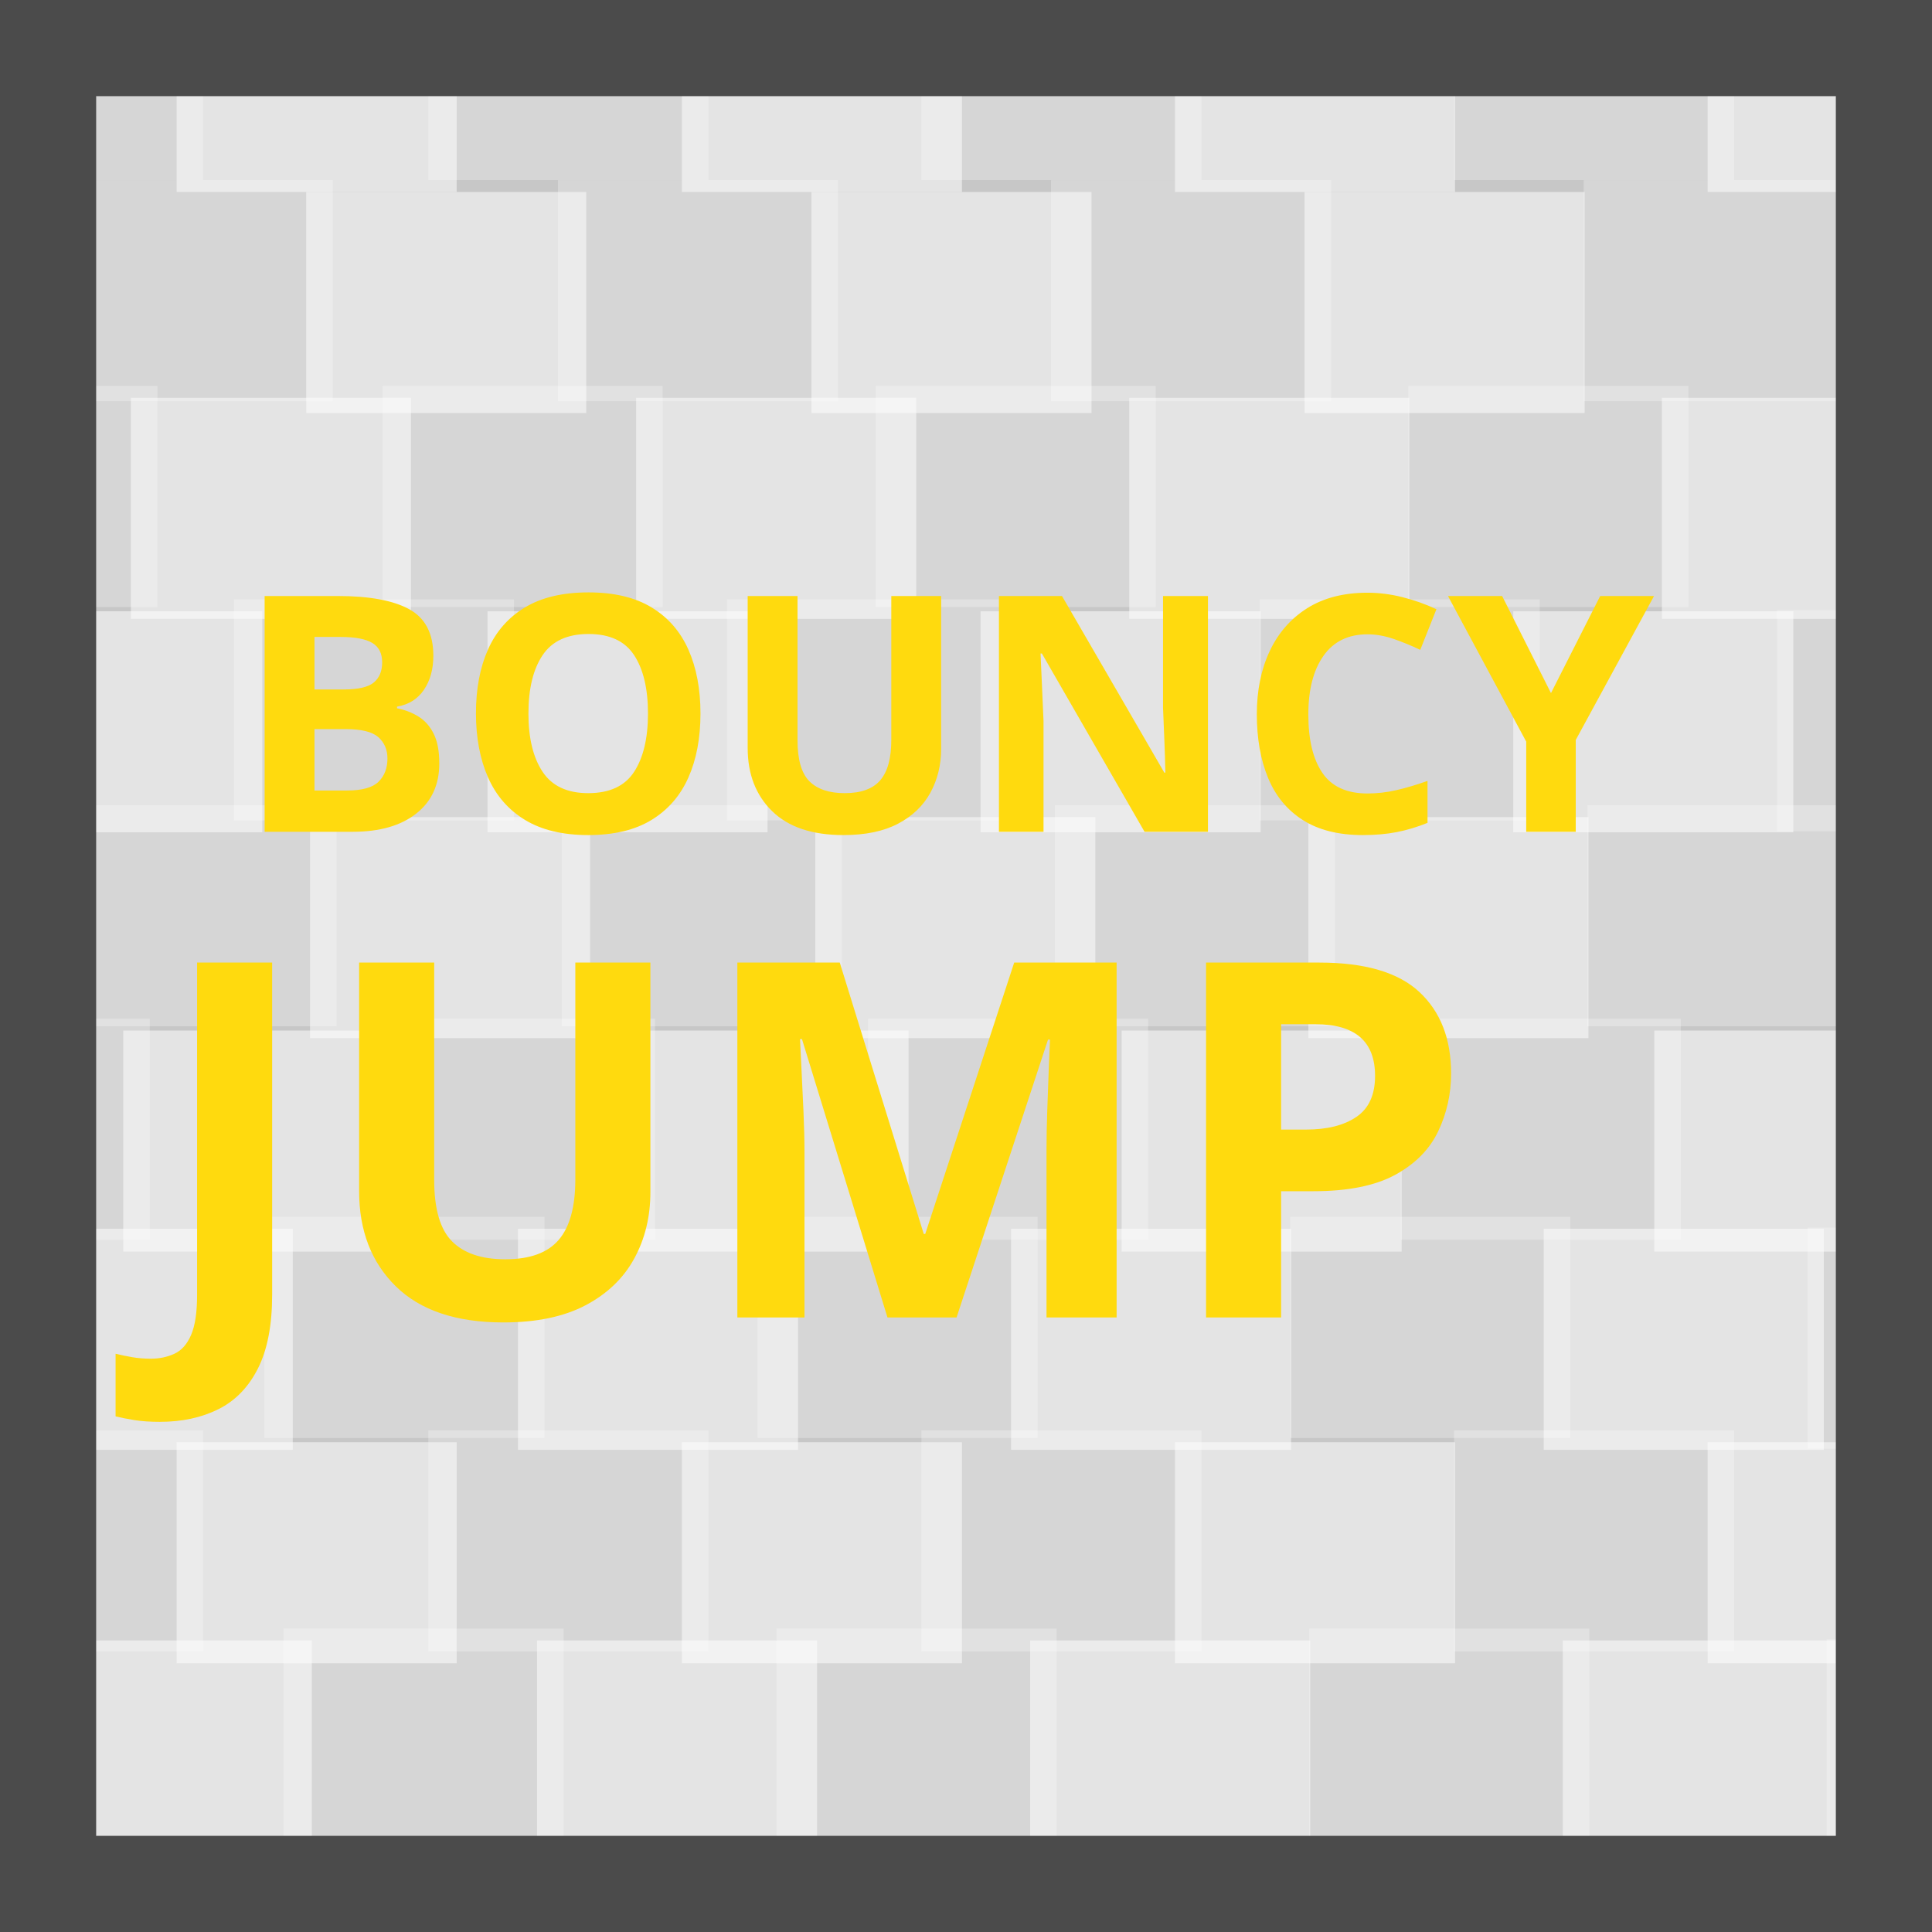
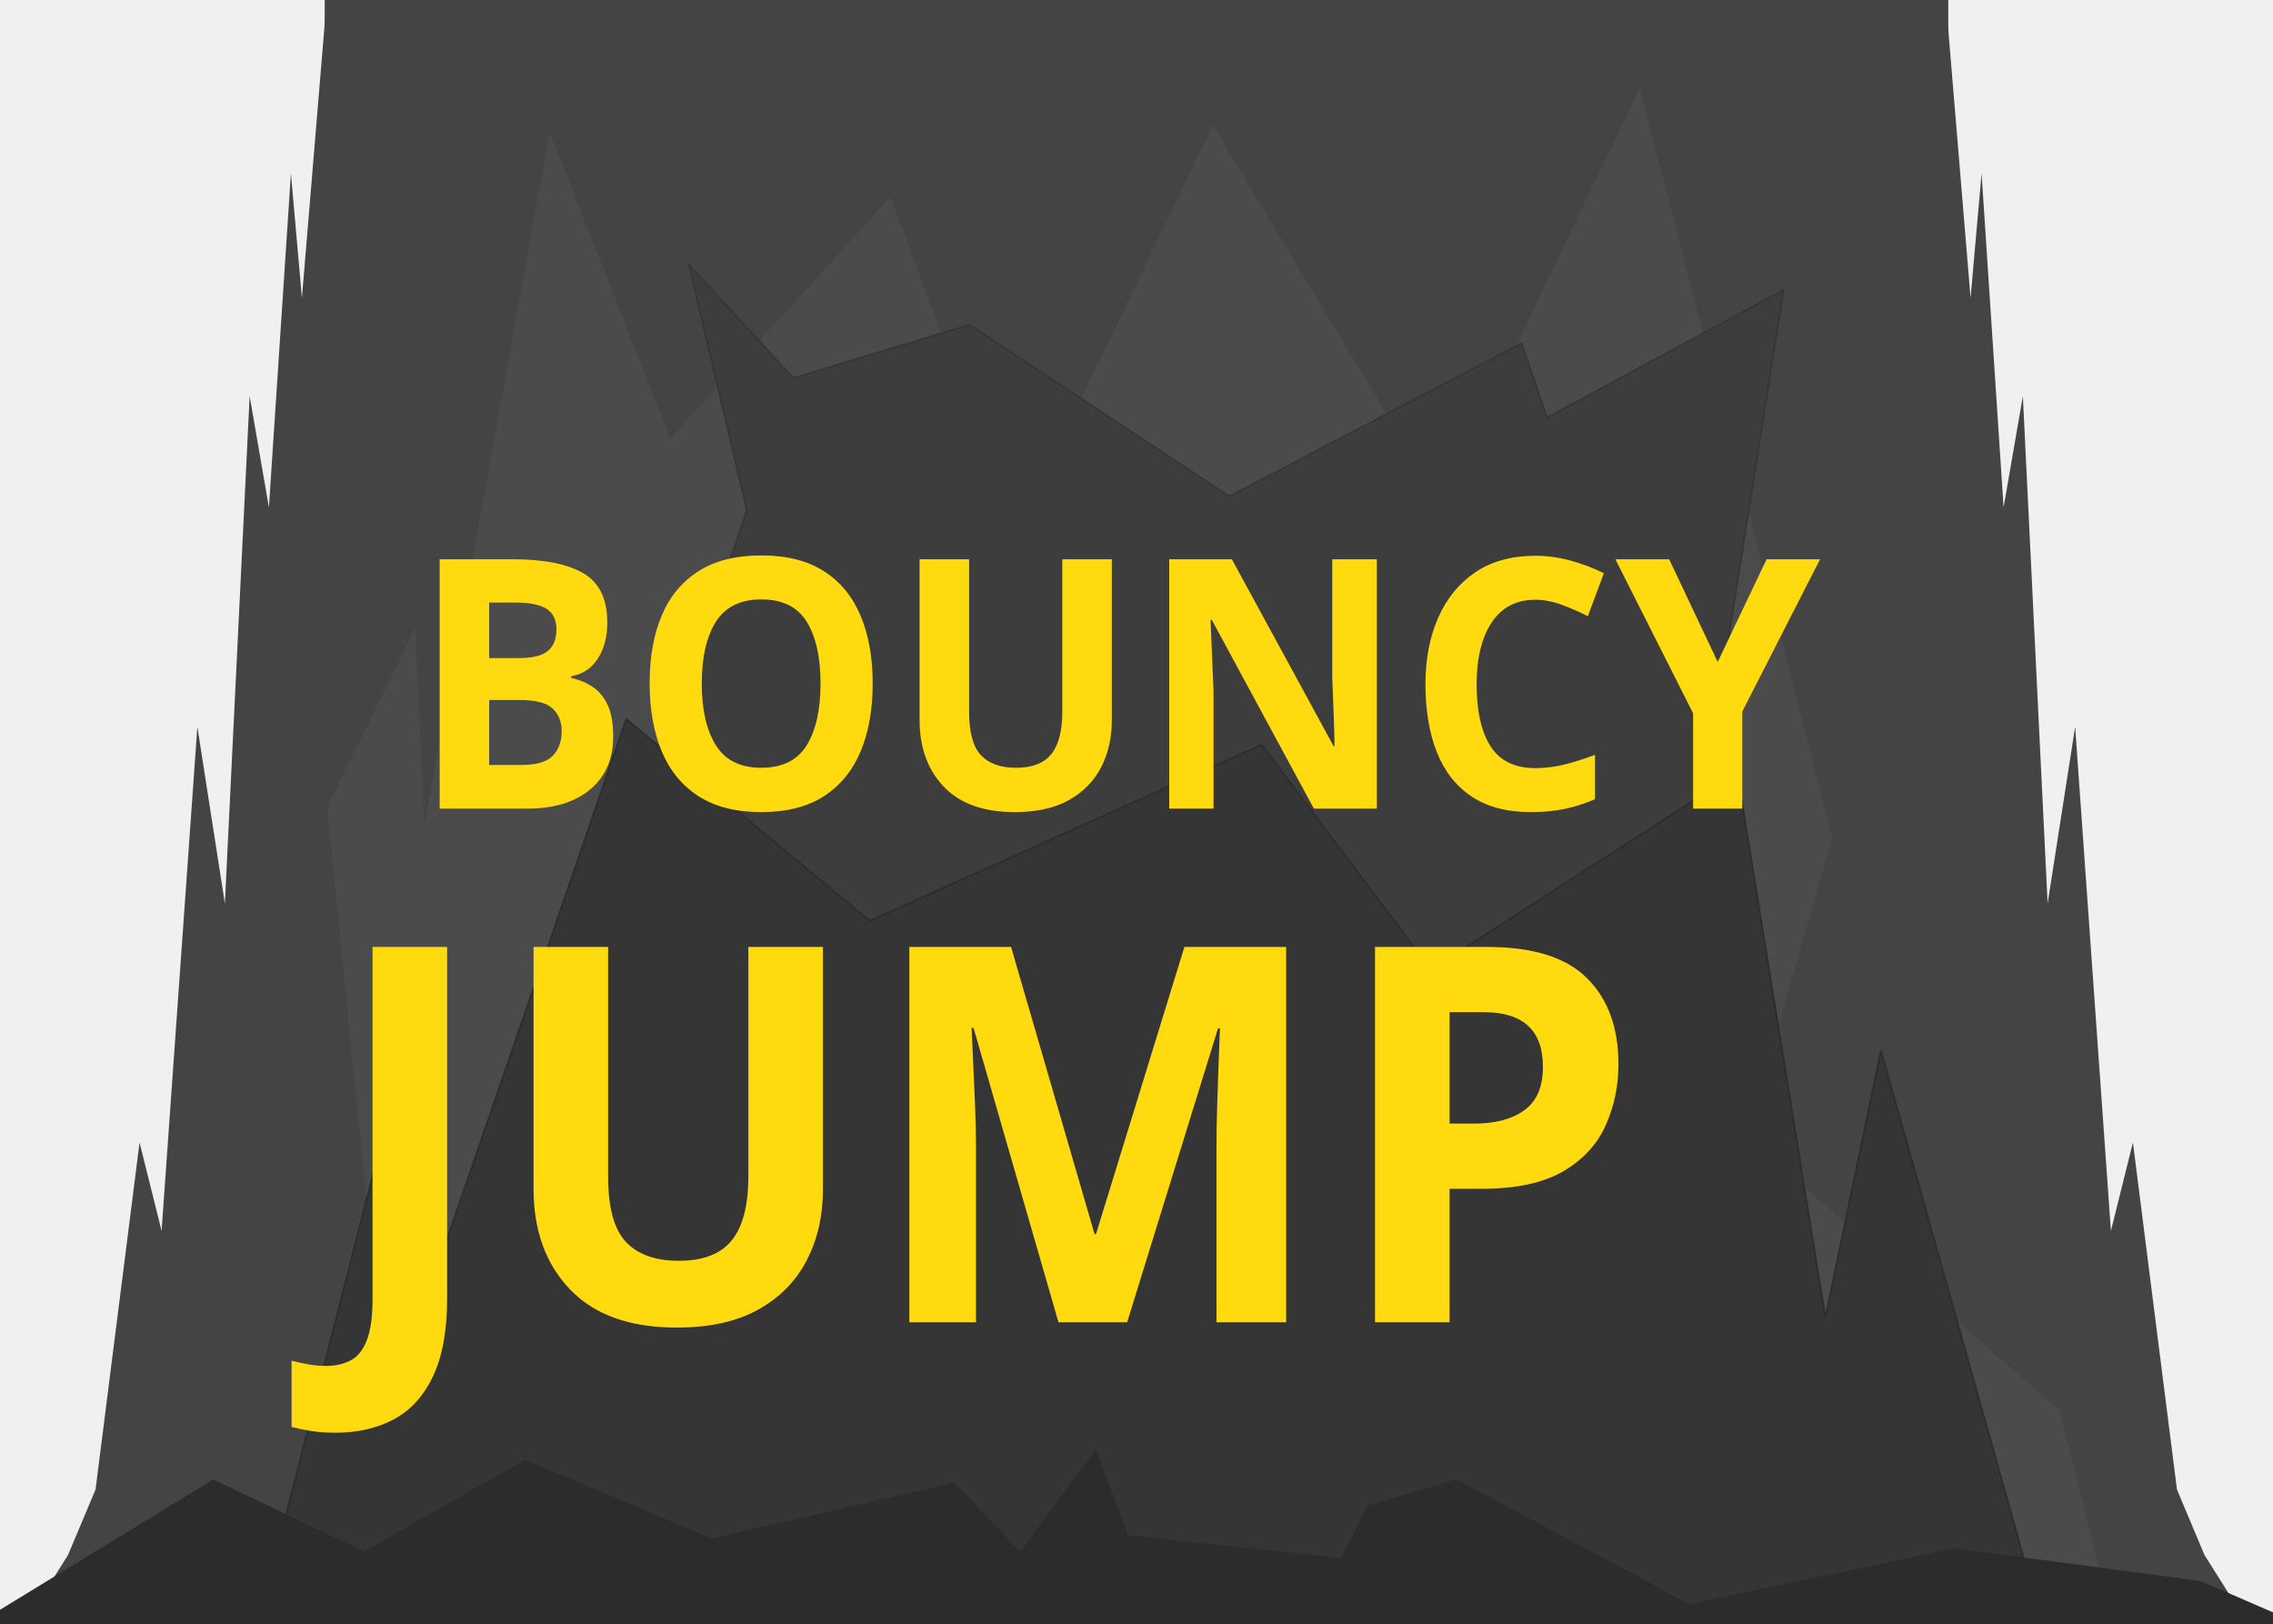
- <svg xmlns="http://www.w3.org/2000/svg" width="1024" height="1024" viewBox="0 0 1024 1024" id="svg3336" version="1.1">
+ <svg xmlns="http://www.w3.org/2000/svg" width="1400" height="1000" viewBox="0 0 1400 1000" id="svg3336" version="1.1">
  <defs id="defs3338" />
-   <g id="layer1" transform="translate(0,-28.3622)">
-     <rect style="opacity:1;fill:#c7c7c7;fill-opacity:1;stroke:none;stroke-width:50;stroke-linejoin:miter;stroke-miterlimit:4;stroke-dasharray:none;stroke-opacity:1" id="rect4730" width="937.422" height="939.442" x="38.386" y="66.453" />
-     <g id="g4734" transform="translate(0,147.4823)">
-       <rect y="744.07" x="-117.539" height="117.143" width="148.421" id="rect6561" style="opacity:1;fill:#ffffff;fill-opacity:0.276;stroke:none;stroke-width:20;stroke-linejoin:round;stroke-miterlimit:4;stroke-dasharray:none;stroke-opacity:1" />
-       <rect style="opacity:1;fill:#ffffff;fill-opacity:0.276;stroke:none;stroke-width:20;stroke-linejoin:round;stroke-miterlimit:4;stroke-dasharray:none;stroke-opacity:1" id="rect6563" width="148.421" height="117.143" x="150.263" y="744.07" />
-       <rect y="744.07" x="411.613" height="117.143" width="148.421" id="rect6565" style="opacity:1;fill:#ffffff;fill-opacity:0.276;stroke:none;stroke-width:20;stroke-linejoin:round;stroke-miterlimit:4;stroke-dasharray:none;stroke-opacity:1" />
-       <rect style="opacity:1;fill:#ffffff;fill-opacity:0.276;stroke:none;stroke-width:20;stroke-linejoin:round;stroke-miterlimit:4;stroke-dasharray:none;stroke-opacity:1" id="rect6567" width="148.421" height="117.143" x="693.935" y="744.07" />
-       <rect style="opacity:1;fill:#ffffff;fill-opacity:0.521;stroke:none;stroke-width:20;stroke-linejoin:round;stroke-miterlimit:4;stroke-dasharray:none;stroke-opacity:1" id="rect6569" width="148.421" height="117.143" x="16.846" y="750.355" />
-       <rect y="750.355" x="284.649" height="117.143" width="148.421" id="rect6571" style="opacity:1;fill:#ffffff;fill-opacity:0.521;stroke:none;stroke-width:20;stroke-linejoin:round;stroke-miterlimit:4;stroke-dasharray:none;stroke-opacity:1" />
-       <rect style="opacity:1;fill:#ffffff;fill-opacity:0.521;stroke:none;stroke-width:20;stroke-linejoin:round;stroke-miterlimit:4;stroke-dasharray:none;stroke-opacity:1" id="rect6573" width="148.421" height="117.143" x="545.998" y="750.355" />
-       <rect y="750.355" x="828.32" height="117.143" width="148.421" id="rect6575" style="opacity:1;fill:#ffffff;fill-opacity:0.521;stroke:none;stroke-width:20;stroke-linejoin:round;stroke-miterlimit:4;stroke-dasharray:none;stroke-opacity:1" />
-       <rect style="opacity:1;fill:#ffffff;fill-opacity:0.276;stroke:none;stroke-width:20;stroke-linejoin:round;stroke-miterlimit:4;stroke-dasharray:none;stroke-opacity:1" id="rect6577" width="148.421" height="117.143" x="968.191" y="749.784" />
-     </g>
-     <g transform="translate(76.77159,42.42641)" id="g4745">
-       <rect style="opacity:1;fill:#ffffff;fill-opacity:0.276;stroke:none;stroke-width:20;stroke-linejoin:round;stroke-miterlimit:4;stroke-dasharray:none;stroke-opacity:1" id="rect4747" width="148.421" height="117.143" x="-117.539" y="744.07" />
-       <rect y="744.07" x="150.263" height="117.143" width="148.421" id="rect4749" style="opacity:1;fill:#ffffff;fill-opacity:0.276;stroke:none;stroke-width:20;stroke-linejoin:round;stroke-miterlimit:4;stroke-dasharray:none;stroke-opacity:1" />
-       <rect style="opacity:1;fill:#ffffff;fill-opacity:0.276;stroke:none;stroke-width:20;stroke-linejoin:round;stroke-miterlimit:4;stroke-dasharray:none;stroke-opacity:1" id="rect4751" width="148.421" height="117.143" x="411.613" y="744.07" />
-       <rect y="744.07" x="693.935" height="117.143" width="148.421" id="rect4753" style="opacity:1;fill:#ffffff;fill-opacity:0.276;stroke:none;stroke-width:20;stroke-linejoin:round;stroke-miterlimit:4;stroke-dasharray:none;stroke-opacity:1" />
-       <rect y="750.355" x="16.846" height="117.143" width="148.421" id="rect4755" style="opacity:1;fill:#ffffff;fill-opacity:0.521;stroke:none;stroke-width:20;stroke-linejoin:round;stroke-miterlimit:4;stroke-dasharray:none;stroke-opacity:1" />
-       <rect style="opacity:1;fill:#ffffff;fill-opacity:0.521;stroke:none;stroke-width:20;stroke-linejoin:round;stroke-miterlimit:4;stroke-dasharray:none;stroke-opacity:1" id="rect4757" width="148.421" height="117.143" x="284.649" y="750.355" />
-       <rect y="750.355" x="545.998" height="117.143" width="148.421" id="rect4759" style="opacity:1;fill:#ffffff;fill-opacity:0.521;stroke:none;stroke-width:20;stroke-linejoin:round;stroke-miterlimit:4;stroke-dasharray:none;stroke-opacity:1" />
-       <rect style="opacity:1;fill:#ffffff;fill-opacity:0.521;stroke:none;stroke-width:20;stroke-linejoin:round;stroke-miterlimit:4;stroke-dasharray:none;stroke-opacity:1" id="rect4761" width="148.421" height="117.143" x="828.32" y="750.355" />
-       <rect y="749.784" x="968.191" height="117.143" width="148.421" id="rect4763" style="opacity:1;fill:#ffffff;fill-opacity:0.276;stroke:none;stroke-width:20;stroke-linejoin:round;stroke-miterlimit:4;stroke-dasharray:none;stroke-opacity:1" />
-     </g>
-     <g id="g4765" transform="translate(-10.10153,-70.71068)">
-       <rect y="744.07" x="-117.539" height="117.143" width="148.421" id="rect4767" style="opacity:1;fill:#ffffff;fill-opacity:0.276;stroke:none;stroke-width:20;stroke-linejoin:round;stroke-miterlimit:4;stroke-dasharray:none;stroke-opacity:1" />
-       <rect style="opacity:1;fill:#ffffff;fill-opacity:0.276;stroke:none;stroke-width:20;stroke-linejoin:round;stroke-miterlimit:4;stroke-dasharray:none;stroke-opacity:1" id="rect4769" width="148.421" height="117.143" x="150.263" y="744.07" />
-       <rect y="744.07" x="411.613" height="117.143" width="148.421" id="rect4771" style="opacity:1;fill:#ffffff;fill-opacity:0.276;stroke:none;stroke-width:20;stroke-linejoin:round;stroke-miterlimit:4;stroke-dasharray:none;stroke-opacity:1" />
-       <rect style="opacity:1;fill:#ffffff;fill-opacity:0.276;stroke:none;stroke-width:20;stroke-linejoin:round;stroke-miterlimit:4;stroke-dasharray:none;stroke-opacity:1" id="rect4773" width="148.421" height="117.143" x="693.935" y="744.07" />
-       <rect style="opacity:1;fill:#ffffff;fill-opacity:0.521;stroke:none;stroke-width:20;stroke-linejoin:round;stroke-miterlimit:4;stroke-dasharray:none;stroke-opacity:1" id="rect4775" width="148.421" height="117.143" x="16.846" y="750.355" />
-       <rect y="750.355" x="284.649" height="117.143" width="148.421" id="rect4777" style="opacity:1;fill:#ffffff;fill-opacity:0.521;stroke:none;stroke-width:20;stroke-linejoin:round;stroke-miterlimit:4;stroke-dasharray:none;stroke-opacity:1" />
-       <rect style="opacity:1;fill:#ffffff;fill-opacity:0.521;stroke:none;stroke-width:20;stroke-linejoin:round;stroke-miterlimit:4;stroke-dasharray:none;stroke-opacity:1" id="rect4779" width="148.421" height="117.143" x="545.998" y="750.355" />
-       <rect y="750.355" x="828.32" height="117.143" width="148.421" id="rect4781" style="opacity:1;fill:#ffffff;fill-opacity:0.521;stroke:none;stroke-width:20;stroke-linejoin:round;stroke-miterlimit:4;stroke-dasharray:none;stroke-opacity:1" />
-       <rect style="opacity:1;fill:#ffffff;fill-opacity:0.276;stroke:none;stroke-width:20;stroke-linejoin:round;stroke-miterlimit:4;stroke-dasharray:none;stroke-opacity:1" id="rect4783" width="148.421" height="117.143" x="968.191" y="749.784" />
-     </g>
-     <g transform="translate(48.48732,-175.7665)" id="g4785">
-       <rect style="opacity:1;fill:#ffffff;fill-opacity:0.276;stroke:none;stroke-width:20;stroke-linejoin:round;stroke-miterlimit:4;stroke-dasharray:none;stroke-opacity:1" id="rect4787" width="148.421" height="117.143" x="-117.539" y="744.07" />
-       <rect y="744.07" x="150.263" height="117.143" width="148.421" id="rect4789" style="opacity:1;fill:#ffffff;fill-opacity:0.276;stroke:none;stroke-width:20;stroke-linejoin:round;stroke-miterlimit:4;stroke-dasharray:none;stroke-opacity:1" />
-       <rect style="opacity:1;fill:#ffffff;fill-opacity:0.276;stroke:none;stroke-width:20;stroke-linejoin:round;stroke-miterlimit:4;stroke-dasharray:none;stroke-opacity:1" id="rect4791" width="148.421" height="117.143" x="411.613" y="744.07" />
-       <rect y="744.07" x="693.935" height="117.143" width="148.421" id="rect4793" style="opacity:1;fill:#ffffff;fill-opacity:0.276;stroke:none;stroke-width:20;stroke-linejoin:round;stroke-miterlimit:4;stroke-dasharray:none;stroke-opacity:1" />
-       <rect y="750.355" x="16.846" height="117.143" width="148.421" id="rect4795" style="opacity:1;fill:#ffffff;fill-opacity:0.521;stroke:none;stroke-width:20;stroke-linejoin:round;stroke-miterlimit:4;stroke-dasharray:none;stroke-opacity:1" />
-       <rect style="opacity:1;fill:#ffffff;fill-opacity:0.521;stroke:none;stroke-width:20;stroke-linejoin:round;stroke-miterlimit:4;stroke-dasharray:none;stroke-opacity:1" id="rect4797" width="148.421" height="117.143" x="284.649" y="750.355" />
-       <rect y="750.355" x="545.998" height="117.143" width="148.421" id="rect4799" style="opacity:1;fill:#ffffff;fill-opacity:0.521;stroke:none;stroke-width:20;stroke-linejoin:round;stroke-miterlimit:4;stroke-dasharray:none;stroke-opacity:1" />
-       <rect style="opacity:1;fill:#ffffff;fill-opacity:0.521;stroke:none;stroke-width:20;stroke-linejoin:round;stroke-miterlimit:4;stroke-dasharray:none;stroke-opacity:1" id="rect4801" width="148.421" height="117.143" x="828.32" y="750.355" />
-       <rect y="749.784" x="968.191" height="117.143" width="148.421" id="rect4803" style="opacity:1;fill:#ffffff;fill-opacity:0.276;stroke:none;stroke-width:20;stroke-linejoin:round;stroke-miterlimit:4;stroke-dasharray:none;stroke-opacity:1" />
-     </g>
-     <g id="g4805" transform="translate(147.4823,-288.9036)">
-       <rect y="744.07" x="-117.539" height="117.143" width="148.421" id="rect4807" style="opacity:1;fill:#ffffff;fill-opacity:0.276;stroke:none;stroke-width:20;stroke-linejoin:round;stroke-miterlimit:4;stroke-dasharray:none;stroke-opacity:1" />
-       <rect style="opacity:1;fill:#ffffff;fill-opacity:0.276;stroke:none;stroke-width:20;stroke-linejoin:round;stroke-miterlimit:4;stroke-dasharray:none;stroke-opacity:1" id="rect4809" width="148.421" height="117.143" x="150.263" y="744.07" />
-       <rect y="744.07" x="411.613" height="117.143" width="148.421" id="rect4811" style="opacity:1;fill:#ffffff;fill-opacity:0.276;stroke:none;stroke-width:20;stroke-linejoin:round;stroke-miterlimit:4;stroke-dasharray:none;stroke-opacity:1" />
-       <rect style="opacity:1;fill:#ffffff;fill-opacity:0.276;stroke:none;stroke-width:20;stroke-linejoin:round;stroke-miterlimit:4;stroke-dasharray:none;stroke-opacity:1" id="rect4813" width="148.421" height="117.143" x="693.935" y="744.07" />
-       <rect style="opacity:1;fill:#ffffff;fill-opacity:0.521;stroke:none;stroke-width:20;stroke-linejoin:round;stroke-miterlimit:4;stroke-dasharray:none;stroke-opacity:1" id="rect4815" width="148.421" height="117.143" x="16.846" y="750.355" />
-       <rect y="750.355" x="284.649" height="117.143" width="148.421" id="rect4817" style="opacity:1;fill:#ffffff;fill-opacity:0.521;stroke:none;stroke-width:20;stroke-linejoin:round;stroke-miterlimit:4;stroke-dasharray:none;stroke-opacity:1" />
-       <rect style="opacity:1;fill:#ffffff;fill-opacity:0.521;stroke:none;stroke-width:20;stroke-linejoin:round;stroke-miterlimit:4;stroke-dasharray:none;stroke-opacity:1" id="rect4819" width="148.421" height="117.143" x="545.998" y="750.355" />
-       <rect y="750.355" x="828.32" height="117.143" width="148.421" id="rect4821" style="opacity:1;fill:#ffffff;fill-opacity:0.521;stroke:none;stroke-width:20;stroke-linejoin:round;stroke-miterlimit:4;stroke-dasharray:none;stroke-opacity:1" />
-       <rect style="opacity:1;fill:#ffffff;fill-opacity:0.276;stroke:none;stroke-width:20;stroke-linejoin:round;stroke-miterlimit:4;stroke-dasharray:none;stroke-opacity:1" id="rect4823" width="148.421" height="117.143" x="968.191" y="749.784" />
-     </g>
-     <g transform="translate(-26.26397,-398.0001)" id="g4825">
-       <rect style="opacity:1;fill:#ffffff;fill-opacity:0.276;stroke:none;stroke-width:20;stroke-linejoin:round;stroke-miterlimit:4;stroke-dasharray:none;stroke-opacity:1" id="rect4827" width="148.421" height="117.143" x="-117.539" y="744.07" />
-       <rect y="744.07" x="150.263" height="117.143" width="148.421" id="rect4829" style="opacity:1;fill:#ffffff;fill-opacity:0.276;stroke:none;stroke-width:20;stroke-linejoin:round;stroke-miterlimit:4;stroke-dasharray:none;stroke-opacity:1" />
-       <rect style="opacity:1;fill:#ffffff;fill-opacity:0.276;stroke:none;stroke-width:20;stroke-linejoin:round;stroke-miterlimit:4;stroke-dasharray:none;stroke-opacity:1" id="rect4831" width="148.421" height="117.143" x="411.613" y="744.07" />
-       <rect y="744.07" x="693.935" height="117.143" width="148.421" id="rect4833" style="opacity:1;fill:#ffffff;fill-opacity:0.276;stroke:none;stroke-width:20;stroke-linejoin:round;stroke-miterlimit:4;stroke-dasharray:none;stroke-opacity:1" />
-       <rect y="750.355" x="16.846" height="117.143" width="148.421" id="rect4835" style="opacity:1;fill:#ffffff;fill-opacity:0.521;stroke:none;stroke-width:20;stroke-linejoin:round;stroke-miterlimit:4;stroke-dasharray:none;stroke-opacity:1" />
-       <rect style="opacity:1;fill:#ffffff;fill-opacity:0.521;stroke:none;stroke-width:20;stroke-linejoin:round;stroke-miterlimit:4;stroke-dasharray:none;stroke-opacity:1" id="rect4837" width="148.421" height="117.143" x="284.649" y="750.355" />
-       <rect y="750.355" x="545.998" height="117.143" width="148.421" id="rect4839" style="opacity:1;fill:#ffffff;fill-opacity:0.521;stroke:none;stroke-width:20;stroke-linejoin:round;stroke-miterlimit:4;stroke-dasharray:none;stroke-opacity:1" />
-       <rect style="opacity:1;fill:#ffffff;fill-opacity:0.521;stroke:none;stroke-width:20;stroke-linejoin:round;stroke-miterlimit:4;stroke-dasharray:none;stroke-opacity:1" id="rect4841" width="148.421" height="117.143" x="828.32" y="750.355" />
-       <rect y="749.784" x="968.191" height="117.143" width="148.421" id="rect4843" style="opacity:1;fill:#ffffff;fill-opacity:0.276;stroke:none;stroke-width:20;stroke-linejoin:round;stroke-miterlimit:4;stroke-dasharray:none;stroke-opacity:1" />
-     </g>
-     <g id="g4845" transform="translate(52.52793,-511.1372)">
-       <rect y="744.07" x="-117.539" height="117.143" width="148.421" id="rect4847" style="opacity:1;fill:#ffffff;fill-opacity:0.276;stroke:none;stroke-width:20;stroke-linejoin:round;stroke-miterlimit:4;stroke-dasharray:none;stroke-opacity:1" />
-       <rect style="opacity:1;fill:#ffffff;fill-opacity:0.276;stroke:none;stroke-width:20;stroke-linejoin:round;stroke-miterlimit:4;stroke-dasharray:none;stroke-opacity:1" id="rect4849" width="148.421" height="117.143" x="150.263" y="744.07" />
-       <rect y="744.07" x="411.613" height="117.143" width="148.421" id="rect4851" style="opacity:1;fill:#ffffff;fill-opacity:0.276;stroke:none;stroke-width:20;stroke-linejoin:round;stroke-miterlimit:4;stroke-dasharray:none;stroke-opacity:1" />
-       <rect style="opacity:1;fill:#ffffff;fill-opacity:0.276;stroke:none;stroke-width:20;stroke-linejoin:round;stroke-miterlimit:4;stroke-dasharray:none;stroke-opacity:1" id="rect4853" width="148.421" height="117.143" x="693.935" y="744.07" />
-       <rect style="opacity:1;fill:#ffffff;fill-opacity:0.521;stroke:none;stroke-width:20;stroke-linejoin:round;stroke-miterlimit:4;stroke-dasharray:none;stroke-opacity:1" id="rect4855" width="148.421" height="117.143" x="16.846" y="750.355" />
-       <rect y="750.355" x="284.649" height="117.143" width="148.421" id="rect4857" style="opacity:1;fill:#ffffff;fill-opacity:0.521;stroke:none;stroke-width:20;stroke-linejoin:round;stroke-miterlimit:4;stroke-dasharray:none;stroke-opacity:1" />
-       <rect style="opacity:1;fill:#ffffff;fill-opacity:0.521;stroke:none;stroke-width:20;stroke-linejoin:round;stroke-miterlimit:4;stroke-dasharray:none;stroke-opacity:1" id="rect4859" width="148.421" height="117.143" x="545.998" y="750.355" />
-       <rect y="750.355" x="828.32" height="117.143" width="148.421" id="rect4861" style="opacity:1;fill:#ffffff;fill-opacity:0.521;stroke:none;stroke-width:20;stroke-linejoin:round;stroke-miterlimit:4;stroke-dasharray:none;stroke-opacity:1" />
-       <rect style="opacity:1;fill:#ffffff;fill-opacity:0.276;stroke:none;stroke-width:20;stroke-linejoin:round;stroke-miterlimit:4;stroke-dasharray:none;stroke-opacity:1" id="rect4863" width="148.421" height="117.143" x="968.191" y="749.784" />
-     </g>
-     <g transform="translate(145.462,-620.2336)" id="g4865">
-       <rect style="opacity:1;fill:#ffffff;fill-opacity:0.276;stroke:none;stroke-width:20;stroke-linejoin:round;stroke-miterlimit:4;stroke-dasharray:none;stroke-opacity:1" id="rect4867" width="148.421" height="117.143" x="-117.539" y="744.07" />
-       <rect y="744.07" x="150.263" height="117.143" width="148.421" id="rect4869" style="opacity:1;fill:#ffffff;fill-opacity:0.276;stroke:none;stroke-width:20;stroke-linejoin:round;stroke-miterlimit:4;stroke-dasharray:none;stroke-opacity:1" />
-       <rect style="opacity:1;fill:#ffffff;fill-opacity:0.276;stroke:none;stroke-width:20;stroke-linejoin:round;stroke-miterlimit:4;stroke-dasharray:none;stroke-opacity:1" id="rect4871" width="148.421" height="117.143" x="411.613" y="744.07" />
-       <rect y="744.07" x="693.935" height="117.143" width="148.421" id="rect4873" style="opacity:1;fill:#ffffff;fill-opacity:0.276;stroke:none;stroke-width:20;stroke-linejoin:round;stroke-miterlimit:4;stroke-dasharray:none;stroke-opacity:1" />
-       <rect y="750.355" x="16.846" height="117.143" width="148.421" id="rect4875" style="opacity:1;fill:#ffffff;fill-opacity:0.521;stroke:none;stroke-width:20;stroke-linejoin:round;stroke-miterlimit:4;stroke-dasharray:none;stroke-opacity:1" />
-       <rect style="opacity:1;fill:#ffffff;fill-opacity:0.521;stroke:none;stroke-width:20;stroke-linejoin:round;stroke-miterlimit:4;stroke-dasharray:none;stroke-opacity:1" id="rect4877" width="148.421" height="117.143" x="284.649" y="750.355" />
-       <rect y="750.355" x="545.998" height="117.143" width="148.421" id="rect4879" style="opacity:1;fill:#ffffff;fill-opacity:0.521;stroke:none;stroke-width:20;stroke-linejoin:round;stroke-miterlimit:4;stroke-dasharray:none;stroke-opacity:1" />
-       <rect style="opacity:1;fill:#ffffff;fill-opacity:0.521;stroke:none;stroke-width:20;stroke-linejoin:round;stroke-miterlimit:4;stroke-dasharray:none;stroke-opacity:1" id="rect4881" width="148.421" height="117.143" x="828.32" y="750.355" />
-       <rect y="749.784" x="968.191" height="117.143" width="148.421" id="rect4883" style="opacity:1;fill:#ffffff;fill-opacity:0.276;stroke:none;stroke-width:20;stroke-linejoin:round;stroke-miterlimit:4;stroke-dasharray:none;stroke-opacity:1" />
-     </g>
-     <g id="g4885" transform="translate(76.77159,-737.4113)">
-       <rect y="744.07" x="-117.539" height="117.143" width="148.421" id="rect4887" style="opacity:1;fill:#ffffff;fill-opacity:0.276;stroke:none;stroke-width:20;stroke-linejoin:round;stroke-miterlimit:4;stroke-dasharray:none;stroke-opacity:1" />
-       <rect style="opacity:1;fill:#ffffff;fill-opacity:0.276;stroke:none;stroke-width:20;stroke-linejoin:round;stroke-miterlimit:4;stroke-dasharray:none;stroke-opacity:1" id="rect4889" width="148.421" height="117.143" x="150.263" y="744.07" />
-       <rect y="744.07" x="411.613" height="117.143" width="148.421" id="rect4891" style="opacity:1;fill:#ffffff;fill-opacity:0.276;stroke:none;stroke-width:20;stroke-linejoin:round;stroke-miterlimit:4;stroke-dasharray:none;stroke-opacity:1" />
-       <rect style="opacity:1;fill:#ffffff;fill-opacity:0.276;stroke:none;stroke-width:20;stroke-linejoin:round;stroke-miterlimit:4;stroke-dasharray:none;stroke-opacity:1" id="rect4893" width="148.421" height="117.143" x="693.935" y="744.07" />
-       <rect style="opacity:1;fill:#ffffff;fill-opacity:0.521;stroke:none;stroke-width:20;stroke-linejoin:round;stroke-miterlimit:4;stroke-dasharray:none;stroke-opacity:1" id="rect4895" width="148.421" height="117.143" x="16.846" y="750.355" />
-       <rect y="750.355" x="284.649" height="117.143" width="148.421" id="rect4897" style="opacity:1;fill:#ffffff;fill-opacity:0.521;stroke:none;stroke-width:20;stroke-linejoin:round;stroke-miterlimit:4;stroke-dasharray:none;stroke-opacity:1" />
-       <rect style="opacity:1;fill:#ffffff;fill-opacity:0.521;stroke:none;stroke-width:20;stroke-linejoin:round;stroke-miterlimit:4;stroke-dasharray:none;stroke-opacity:1" id="rect4899" width="148.421" height="117.143" x="545.998" y="750.355" />
-       <rect y="750.355" x="828.32" height="117.143" width="148.421" id="rect4901" style="opacity:1;fill:#ffffff;fill-opacity:0.521;stroke:none;stroke-width:20;stroke-linejoin:round;stroke-miterlimit:4;stroke-dasharray:none;stroke-opacity:1" />
-       <rect style="opacity:1;fill:#ffffff;fill-opacity:0.276;stroke:none;stroke-width:20;stroke-linejoin:round;stroke-miterlimit:4;stroke-dasharray:none;stroke-opacity:1" id="rect4903" width="148.421" height="117.143" x="968.191" y="749.784" />
-     </g>
-     <rect style="opacity:1;fill:none;fill-opacity:1;stroke:#4b4b4b;stroke-width:50.967;stroke-linejoin:miter;stroke-miterlimit:4;stroke-dasharray:none;stroke-opacity:1" id="rect4726" width="973.033" height="973.033" x="25.483" y="53.845" />
-     <g id="g4913" transform="translate(-0.7477914,0.7254573)">
+   <g id="layer1" transform="translate(0,-52.3622)">
+     <rect style="opacity:1;fill:#444444;fill-opacity:1;stroke:none;stroke-width:50;stroke-linejoin:miter;stroke-miterlimit:4;stroke-dasharray:none;stroke-opacity:1" id="rect4730" width="1000" height="1000" x="200" y="52.362" />
+     <path style="fill:#444444;fill-opacity:1;fill-rule:evenodd;stroke:none;stroke-width:1px;stroke-linecap:butt;stroke-linejoin:miter;stroke-opacity:1" d="m 201.22,52.362 -15.254,183.468 -6.78,-76.613 -13.559,205.645 -11.864,-68.548 -15.254,312.5 L 121.559,499.943 99.525,810.427 85.966,755.991 58.847,969.701 41.898,1010.024 26.644,1034.217 11.39,1044.298 8,1050.346 l 200,2.016 z" id="path4153" />
+     <path id="path4155" d="m 1198.475,52.362 15.254,183.468 6.78,-76.613 13.559,205.645 11.864,-68.548 15.254,312.5 16.949,-108.871 22.034,310.484 13.559,-54.435 27.119,213.71 16.949,40.323 15.254,24.194 15.254,10.081 3.39,6.048 -200,2.016 z" style="fill:#444444;fill-opacity:1;fill-rule:evenodd;stroke:none;stroke-width:1px;stroke-linecap:butt;stroke-linejoin:miter;stroke-opacity:1" />
+     <path style="fill:#4b4b4b;fill-rule:evenodd;stroke:none;stroke-width:1px;stroke-linecap:butt;stroke-linejoin:miter;stroke-opacity:1;fill-opacity:1" d="m 251.429,1045.219 -50,-495.714 54.286,-110 5.714,121.429 77.143,-427.143 74.286,188.571 135.714,-148.571 77.143,207.143 121.429,-251.429 140,232.857 L 1010,106.648 l 118.571,461.429 -52.857,184.286 192.857,168.571 32.857,132.857 -337.143,20 -522.857,-2.857 z" id="path4181" />
+     <path style="fill:#3d3d3d;fill-rule:evenodd;stroke:#353535;stroke-width:1px;stroke-linecap:butt;stroke-linejoin:miter;stroke-opacity:1;fill-opacity:1" d="M 331.429,748.076 460,366.648 424.286,215.219 l 64.286,70 108.571,-32.857 160,105.714 180,-94.286 15.714,45.714 145.714,-78.571 -52.857,334.286 -70,117.143 z" id="path4179" />
+     <path style="fill:#353535;fill-rule:evenodd;stroke:#2c2c2c;stroke-width:1px;stroke-linecap:butt;stroke-linejoin:miter;stroke-opacity:1;fill-opacity:1" d="m 170,1009.505 84.286,-330 14.286,155.714 117.143,-340 150,124.286 L 777.143,510.934 881.429,649.505 1070,528.076 l 54.286,335.714 34.286,-164.286 92.857,330 -334.286,51.428 -332.857,-21.428 z" id="path4177" />
+     <path style="fill:#2c2c2c;fill-opacity:1;fill-rule:evenodd;stroke:none;stroke-width:1px;stroke-linecap:butt;stroke-linejoin:miter;stroke-opacity:1" d="m -20.49,1056.301 -15.816,1.04 549.464,43.508 913.178,-4.041 4.041,-34.345 -5.774,-6.407 -68.978,-29.958 -151.523,-20.203 -163.645,34.345 -143.442,-76.772 -54.548,16.162 -16.162,32.325 -131.32,-14.142 -20.203,-52.528 -46.467,62.629 -40.406,-42.426 -149.503,34.345 -115.157,-48.487 -98.995,56.569 -92.934,-44.447 z" id="path4165" />
+     <g id="g4913" transform="matrix(1.154569,0,0,1.228994,107.9976,-25.41958)">
      <text id="text4905" y="468.494" x="125.259" style="font-style:normal;font-weight:normal;font-size:40px;line-height:125%;font-family:sans-serif;letter-spacing:0px;word-spacing:0px;fill:#ffda0e;fill-opacity:1;stroke:none;stroke-width:1px;stroke-linecap:butt;stroke-linejoin:miter;stroke-opacity:1" xml:space="preserve">
        <tspan style="font-style:normal;font-variant:normal;font-weight:bold;font-stretch:normal;font-size:175px;line-height:125%;font-family:'American Typewriter';-inkscape-font-specification:'American Typewriter, Bold';text-align:start;writing-mode:lr-tb;text-anchor:start;fill:#ffda0e;fill-opacity:1" y="468.494" x="125.259" id="tspan4907">BOUNCY</tspan>
      </text>
      <text xml:space="preserve" style="font-style:normal;font-weight:normal;font-size:60.214px;line-height:125%;font-family:sans-serif;letter-spacing:0px;word-spacing:0px;fill:#ffda0e;fill-opacity:1;stroke:none;stroke-width:1px;stroke-linecap:butt;stroke-linejoin:miter;stroke-opacity:1" x="81.506" y="725.913" id="text4909">
        <tspan id="tspan4911" x="81.506" y="725.913" style="font-style:normal;font-variant:normal;font-weight:bold;font-stretch:normal;font-size:263.435px;line-height:125%;font-family:'American Typewriter';-inkscape-font-specification:'American Typewriter, Bold';text-align:start;writing-mode:lr-tb;text-anchor:start;fill:#ffda0e;fill-opacity:1">JUMP</tspan>
      </text>
    </g>
  </g>
</svg>
